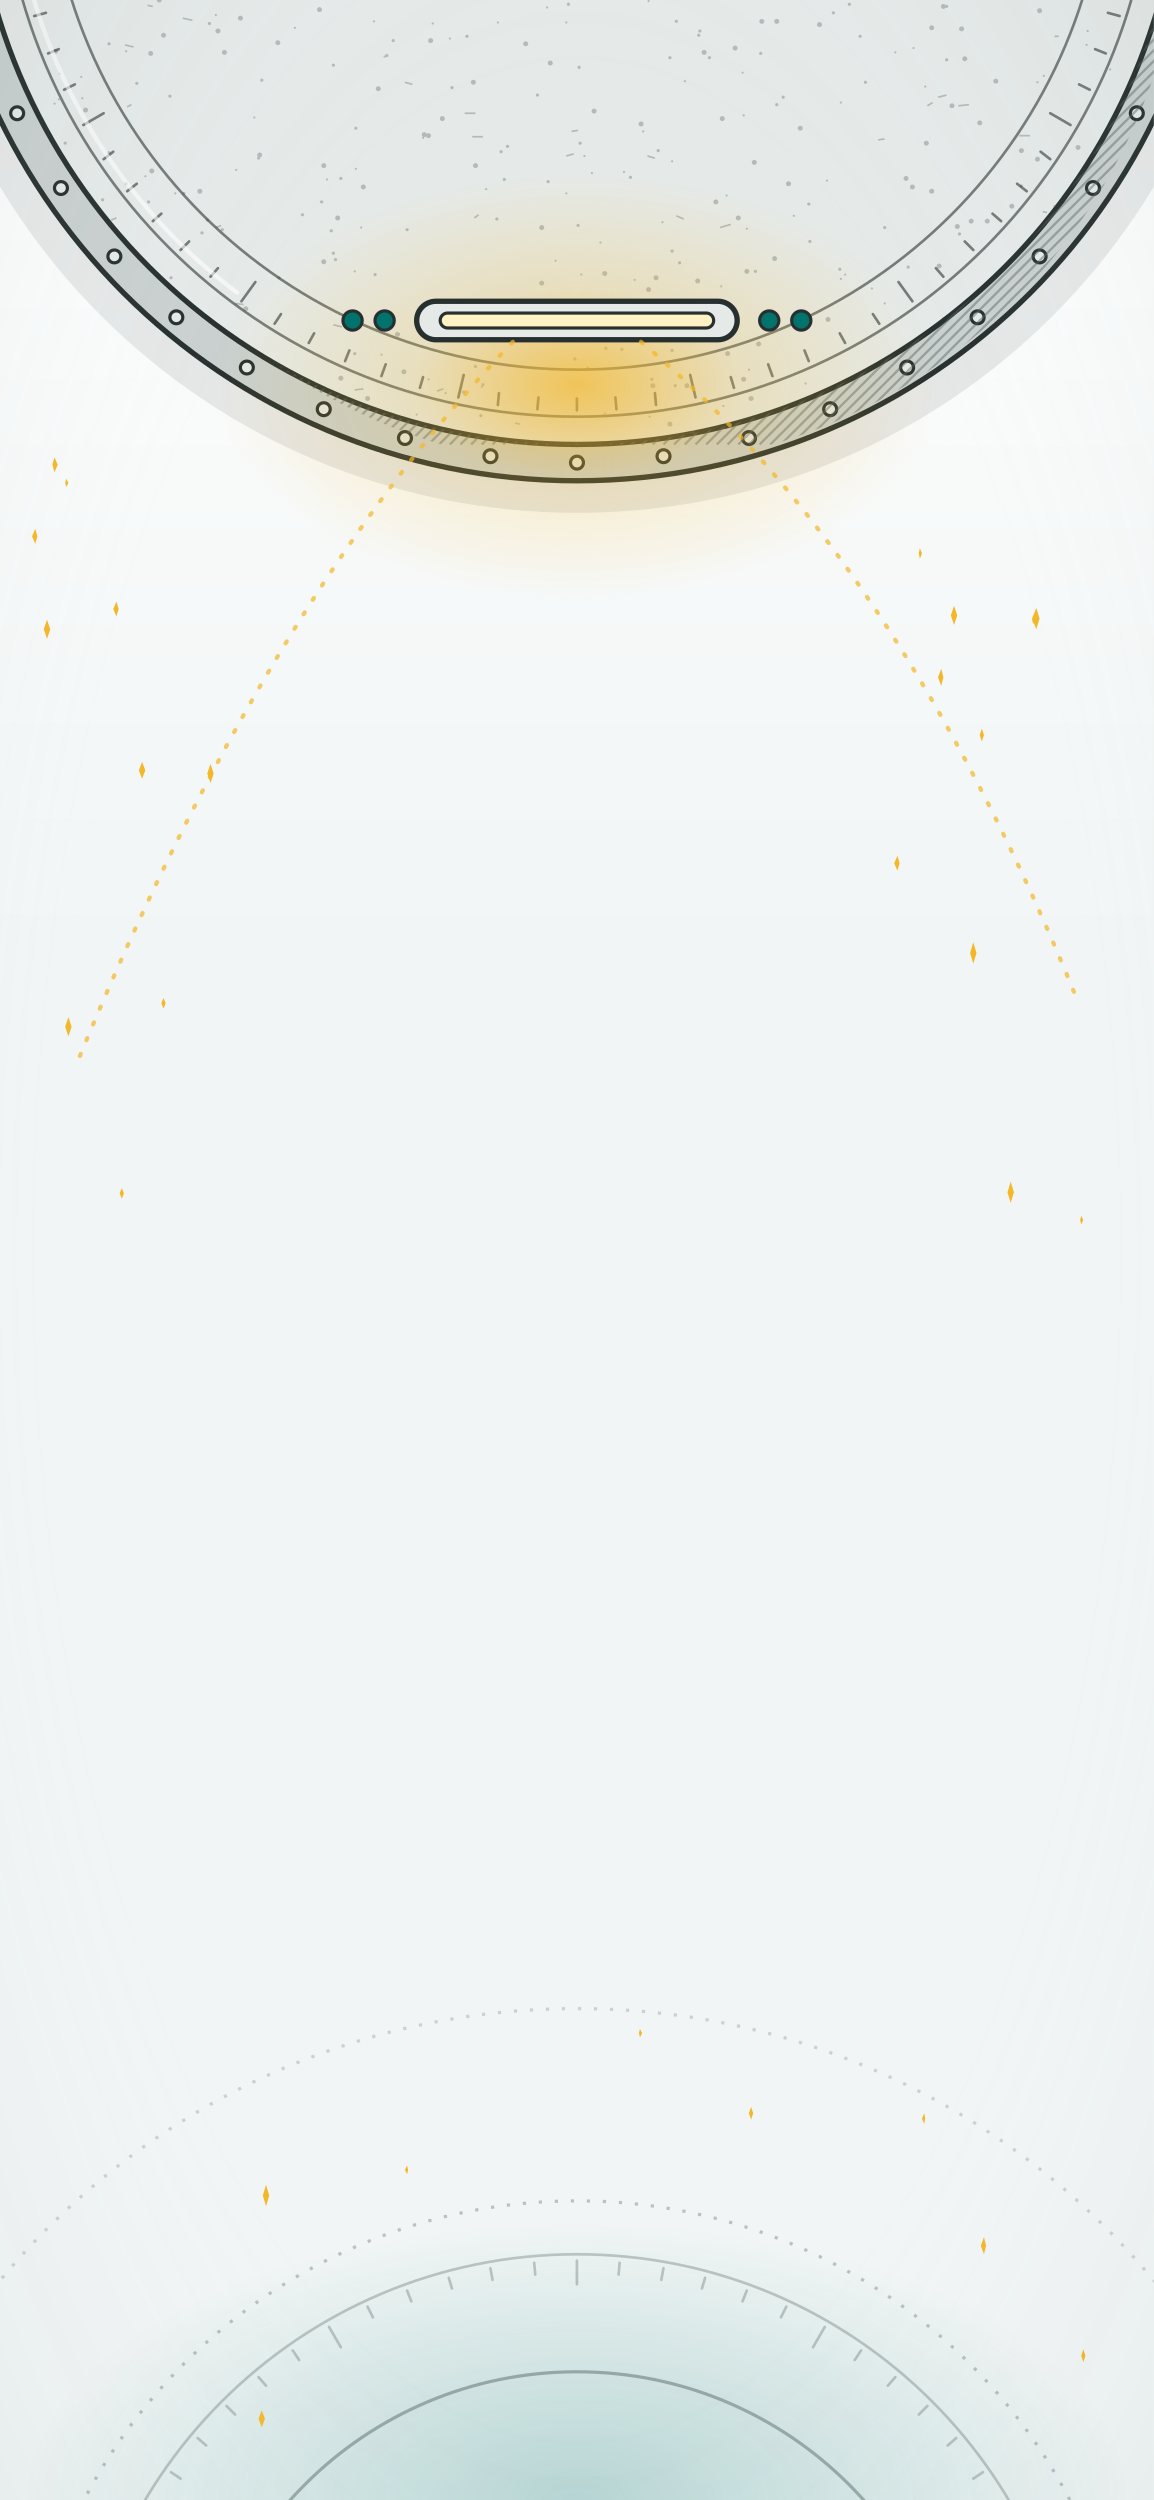
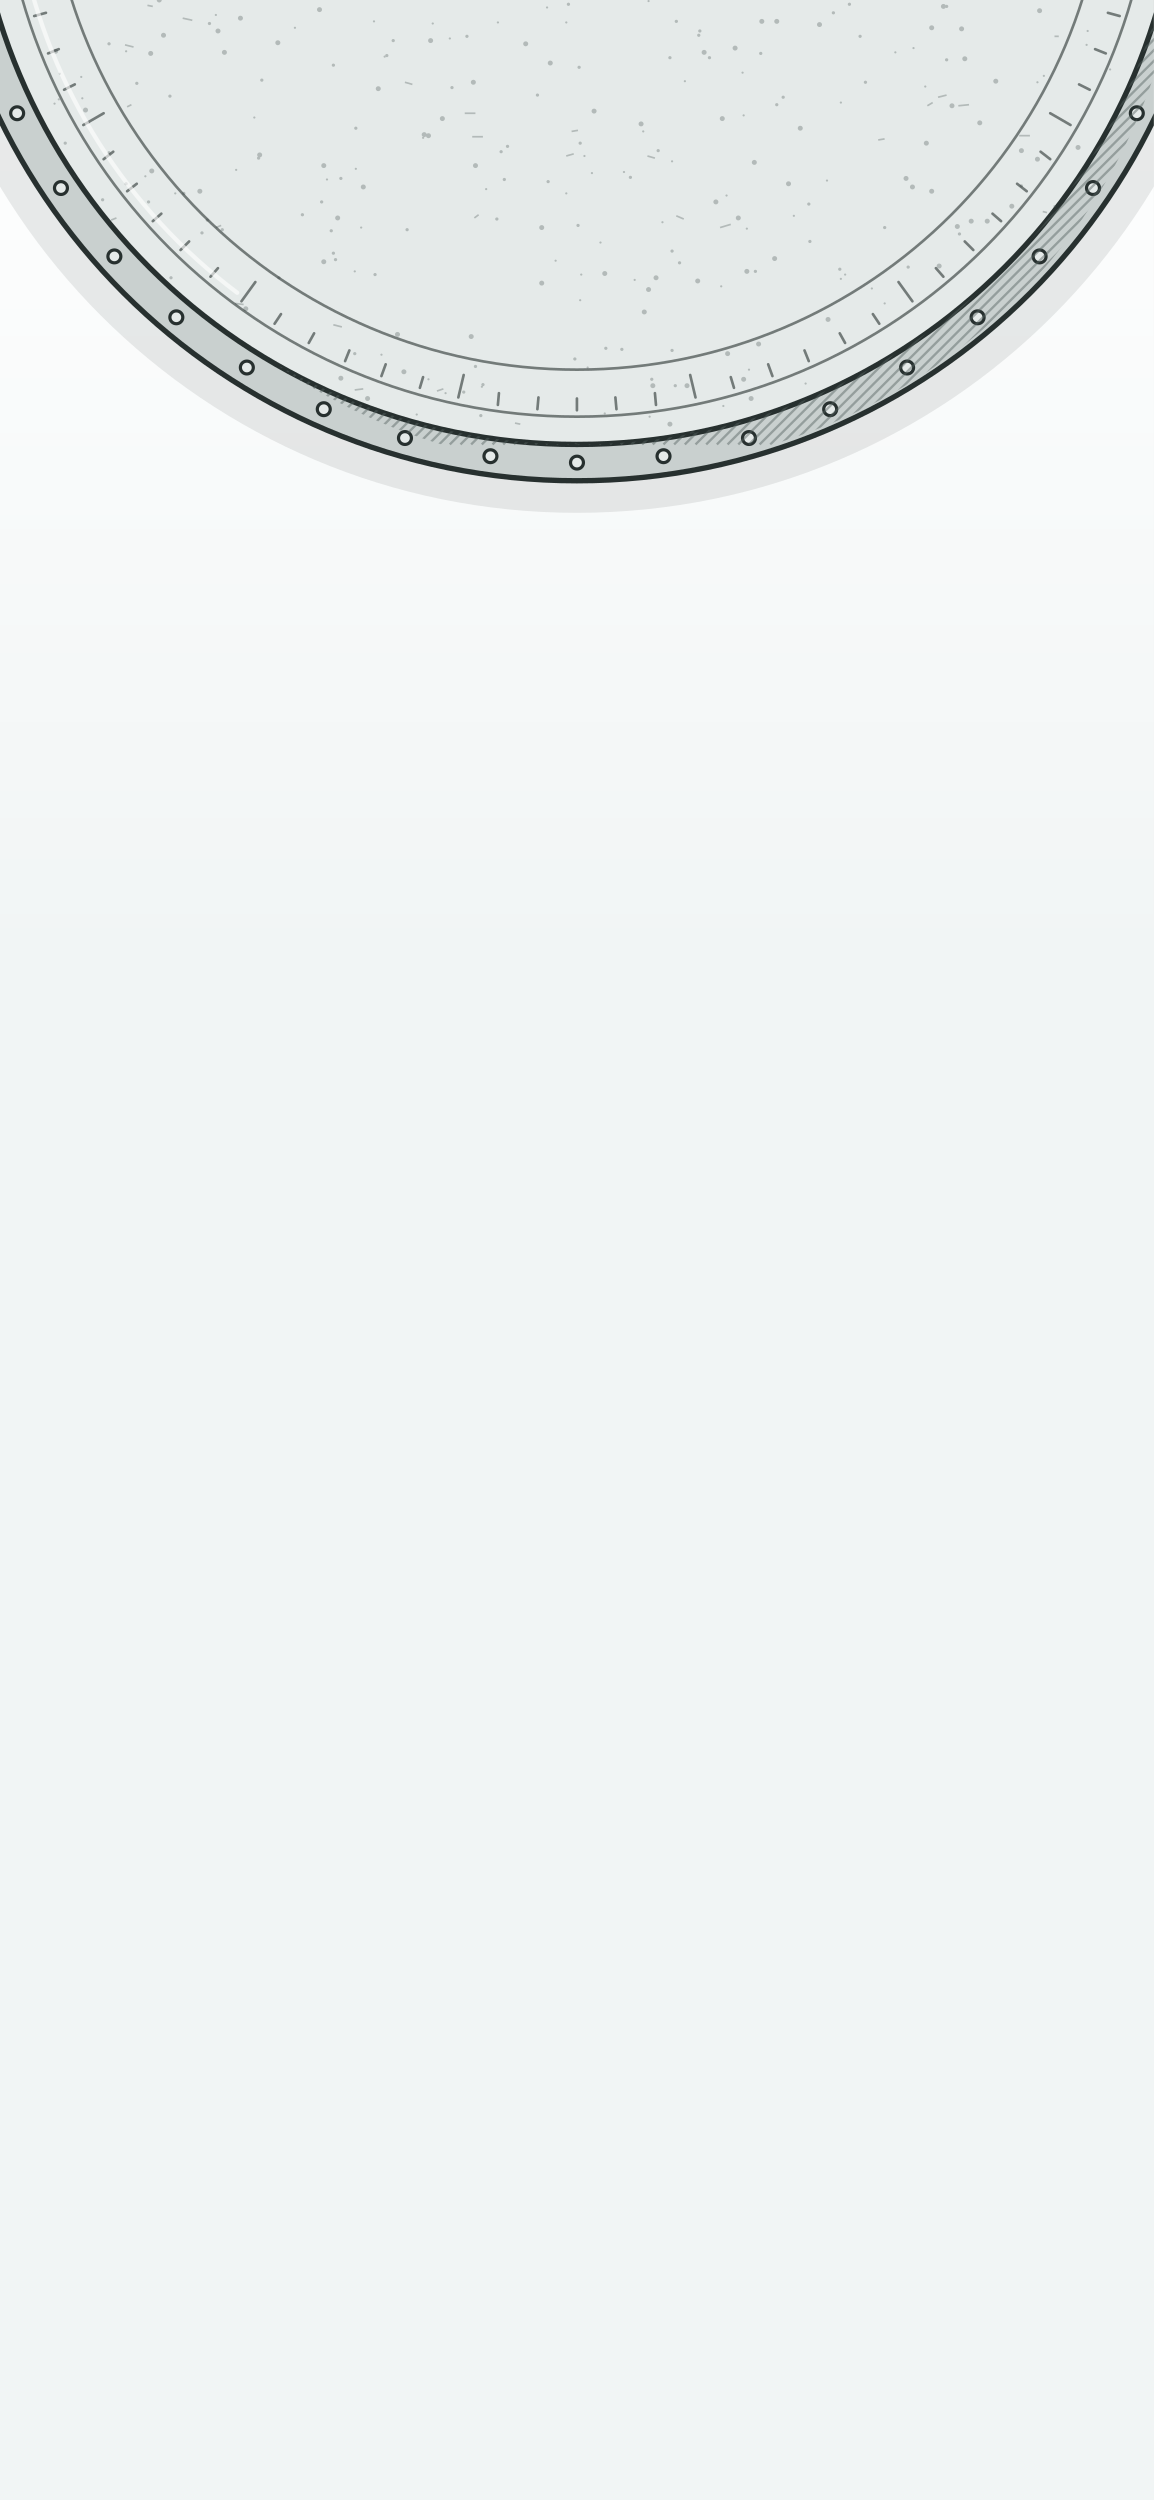
<svg xmlns="http://www.w3.org/2000/svg" viewBox="0 0 1080 2340" width="1080" height="2340">
  <defs>
    <radialGradient id="vig" cx="50%" cy="42%" r="70%">
      <stop offset="55%" stop-color="#F1F5F5" stop-opacity="0" />
      <stop offset="100%" stop-color="#55615F" stop-opacity="0.10" />
    </radialGradient>
    <radialGradient id="glow">
      <stop offset="0%" stop-color="#F4B728" stop-opacity="0.75" />
      <stop offset="45%" stop-color="#F4B728" stop-opacity="0.22" />
      <stop offset="100%" stop-color="#F4B728" stop-opacity="0" />
    </radialGradient>
    <radialGradient id="glowl">
      <stop offset="0%" stop-color="#00736C" stop-opacity="0.55" />
      <stop offset="100%" stop-color="#00736C" stop-opacity="0" />
    </radialGradient>
    <linearGradient id="sky" x1="0" y1="0" x2="0" y2="1">
      <stop offset="0" stop-color="#FFFFFF" />
      <stop offset="1" stop-color="#F1F5F5" />
    </linearGradient>
    <linearGradient id="goldg" x1="0" y1="0" x2="1" y2="1">
      <stop offset="0" stop-color="#FFF1C4" />
      <stop offset=".45" stop-color="#F4B728" />
      <stop offset="1" stop-color="#C98A10" />
    </linearGradient>
    <linearGradient id="skyt" x1="0" y1="0" x2="0" y2="1">
      <stop offset="0" stop-color="#FFFFFF" />
      <stop offset="1" stop-color="#F1F5F5" />
    </linearGradient>
    <radialGradient id="vigp" cx="50%" cy="50%" r="75%">
      <stop offset="60%" stop-color="#F1F5F5" stop-opacity="0" />
      <stop offset="100%" stop-color="#55615F" stop-opacity=".08" />
    </radialGradient>
    <clipPath id="cv">
      <rect width="1080" height="2340" />
    </clipPath>
  </defs>
  <g clip-path="url(#cv)">
    <rect width="1080" height="2340" fill="#F1F5F5" />
    <rect width="1080" height="900" fill="url(#skyt)" />
    <circle cx="540" cy="-150" r="630" fill="#27302F" opacity=".1" />
    <circle cx="540" cy="-150" r="600" fill="#C9D0CF" stroke="#27302F" stroke-width="5" />
    <circle cx="540" cy="-150" r="566" fill="#E5EAE9" stroke="#27302F" stroke-width="5" />
    <clipPath id="t1">
      <circle cx="540" cy="-150" r="566" />
    </clipPath>
    <g clip-path="url(#t1)" opacity=".35">
      <path d="M1068 -217h.1M14 69h.1M842 -448h.1M680 -19h.1M77 92h.1M543 281h.1M276 26h.1M487 -116h.1M160 -85h.1M5 -324h.1M887 -515h.1M959 -43h.1M309 -576h.1M54 -269h.1M987 193h.1M49 -425h.1M754 359h.1M451 362h.1M509 -559h.1M53 -348h.1M730 -647h.1M832 -548h.1M335 -62h.1M184 -5h.1M1071 -177h.1M56 69h.1M641 -95h.1M265 -561h.1M421 36h.1M349 -77h.1M1048 -441h.1M838 49h.1M658 -636h.1M1080 -682h.1M248 398h.1M444 -631h.1M620 -298h.1M1097 -524h.1M376 -96h.1M761 -490h.1M332 254h.1M151 326h.1M750 -157h.1M917 -537h.1M997 -538h.1M1 -258h.1M787 96h.1M782 -166h.1M164 181h.1M284 392h.1M202 -125h.1M523 -185h.1M-3 74h.1M1020 -204h.1M417 368h.1M391 -523h.1M884 -136h.1M118 48h.1M800 -696h.1M828 284h.1M939 -161h.1M813 -125h.1M1055 -43h.1M810 -150h.1M675 268h.1M76 72h.1M520 244h.1M687 -228h.1M416 -617h.1M376 -608h.1M464 -151h.1M672 -434h.1M866 81h.1M689 -337h.1M867 380h.1M166 -73h.1M550 344h.1M1014 228h.1M834 -206h.1M315 -476h.1M439 -15h.1M584 161h.1M1061 -607h.1M1075 255h.1M84 398h.1M-2 166h.1M692 -208h.1M162 -357h.1M346 -307h.1M693 -128h.1M968 -670h.1M547 146h.1M512 7h.1M1003 195h.1M187 -554h.1M357 332h.1M78 292h.1M202 14h.1M342 -597h.1M75 -61h.1M853 357h.1M254 -480h.1M502 -669h.1M885 362h.1M1075 -629h.1M57 372h.1M586 -600h.1M413 -438h.1M890 -501h.1M253 -577h.1M836 -403h.1M349 -519h.1M322 -33h.1M1062 -610h.1M51 97h.1M634 -301h.1M566 387h.1M977 71h.1M377 -714h.1M834 -473h.1M414 -567h.1M252 -433h.1M786 -57h.1M379 -524h.1M1039 254h.1M1087 -678h.1M973 -48h.1M1039 65h.1M949 -605h.1M974 345h.1M455 177h.1M977 -234h.1M884 -391h.1M791 257h.1M970 365h.1M699 -521h.1M405 22h.1M172 -265h.1M754 402h.1M423 -53h.1M85 -68h.1M87 -664h.1M530 21h.1M774 169h.1M1018 29h.1M602 123h.1M586 -144h.1M1076 372h.1M607 1h.1M484 -152h.1M990 331h.1M975 -92h.1M537 -226h.1M460 -375h.1M680 183h.1M195 -677h.1M857 -380h.1M554 162h.1M306 168h.1M699 214h.1M185 -316h.1M787 261h.1M855 45h.1M-26 -45h.1M699 -1h.1M50 -419h.1M1103 -147h.1M898 -642h.1M499 -142h.1M54 149h.1M312 369h.1M701 346h.1M360 53h.1M204 -69h.1M620 208h.1M997 -25h.1M113 -220h.1M566 -134h.1M309 -706h.1M390 388h.1M605 -287h.1M251 -141h.1M238 -592h.1M325 -80h.1M769 -521h.1M391 -344h.1M110 -408h.1M-1 -444h.1M698 -184h.1M333 158h.1M136 165h.1M471 -106h.1M331 -198h.1M432 -492h.1M743 202h.1M695 68h.1M475 -367h.1M521 -438h.1M401 355h.1M589 -322h.1M1089 168h.1M338 213h.1M981 -255h.1M608 390h.1M762 -692h.1M466 21h.1M564 -247h.1M62 -611h.1M408 -230h.1M816 270h.1M696 108h.1M29 -66h.1M421 -417h.1M562 227h.1M1040 164h.1M1041 -44h.1M986 -19h.1M720 -255h.1M350 20h.1M544 257h.1M993 193h.1M611 -205h.1M565 -419h.1M581 -358h.1M983 -359h.1M334 -75h.1M367 -169h.1M971 -513h.1M952 366h.1M628 -471h.1M264 -476h.1M710 -87h.1M491 -36h.1M367 -34h.1M988 237h.1M875 -248h.1M496 -29h.1M971 77h.1M761 -15h.1M677 380h.1M537 -171h.1M1057 -317h.1M641 76h.1M772 -534h.1M1017 42h.1M636 409h.1M396 129h.1M530 181h.1M915 -282h.1M1041 -286h.1M729 -568h.1M393 -160h.1M165 276h.1M287 -87h.1M83 115h.1M221 159h.1M859 -388h.1M120 -539h.1M55 93h.1M775 -614h.1M1091 -185h.1M51 -378h.1M318 -230h.1M238 110h.1M571 -430h.1M202 -165h.1M640 -139h.1M594 262h.1M370 -108h.1M696 -599h.1M1080 -61h.1M743 -495h.1M1020 -165h.1M629 151h.1M563 -225h.1" stroke="#55615F" stroke-width="2" stroke-linecap="round" />
      <path d="M47 -103h.1M45 -374h.1M1040 -636h.1M137 -181h.1M163 -630h.1M1057 -556h.1M314 243h.1M20 -279h.1M535 -56h.1M513 170h.1M472 168h.1M91 236h.1M891 -538h.1M1104 -370h.1M423 82h.1M541 211h.1M19 -273h.1M208 215h.1M1034 320h.1M582 327h.1M923 -611h.1M287 -587h.1M425 -320h.1M237 -161h.1M323 -633h.1M312 237h.1M6 185h.1M722 -599h.1M979 298h.1M1084 137h.1M312 61h.1M194 206h.1M358 -338h.1M1076 39h.1M1001 239h.1M850 250h.1M580 -38h.1M20 -638h.1M754 -286h.1M912 -233h.1M952 -312h.1M1072 47h.1M504 -39h.1M300 -254h.1M239 -706h.1M339 -305h.1M780 12h.1M1069 -101h.1M895 -253h.1M828 -51h.1M118 172h.1M84 -85h.1M245 75h.1M1026 -354h.1M1014 -594h.1M990 -521h.1M269 -350h.1M627 54h.1M665 -29h.1M542 -335h.1M891 -224h.1M626 -99h.1M685 -483h.1M898 219h.1M758 226h.1M1066 -128h.1M886 56h.1M178 -550h.1M174 -561h.1M80 -104h.1M654 -414h.1M947 -182h.1M475 137h.1M362 52h.1M743 -129h.1M-7 277h.1M242 148h.1M421 -479h.1M365 -648h.1M985 -440h.1M1005 228h.1M455 -224h.1M655 29h.1M1045 -122h.1M95 304h.1M189 -130h.1M828 213h.1M846 343h.1M-7 -621h.1M368 -337h.1M382 -696h.1M626 -371h.1M725 408h.1M490 -420h.1M548 -493h.1M189 218h.1M712 50h.1M332 331h.1M445 343h.1M430 -303h.1M310 216h.1M242 -371h.1M439 -26h.1M227 -87h.1M258 -258h.1M188 390h.1M1043 -64h.1M1000 -236h.1M329 -484h.1M688 -261h.1M469 142h.1M778 -562h.1M278 384h.1M887 -580h.1M45 127h.1M351 257h.1M491 -104h.1M9 -707h.1M960 -41h.1M452 360h.1M18 -6h.1M-16 5h.1M805 34h.1M437 34h.1M629 328h.1M278 -309h.1M1061 268h.1M439 -386h.1M543 -49h.1M425 -266h.1M786 252h.1M196 22h.1M177 -127h.1M102 41h.1M757 191h.1M965 -544h.1M538 336h.1M121 -72h.1M334 -559h.1M886 6h.1M209 -22h.1M65 -268h.1M414 -498h.1M491 -223h.1M1060 -627h.1M61 134h.1M501 -71h.1M473 -176h.1M810 77h.1M669 -688h.1M916 -308h.1M285 -8h.1M503 89h.1M629 235h.1M642 -222h.1M607 -311h.1M79 273h.1M567 326h.1M1076 -272h.1M654 33h.1M1047 -374h.1M395 -604h.1M404 -314h.1M795 4h.1M323 -43h.1M392 -265h.1M335 -510h.1M871 -415h.1M560 -64h.1M543 134h.1M434 367h.1M532 4h.1M27 386h.1M335 -381h.1M198 -22h.1M211 -569h.1M941 -382h.1M265 -72h.1M904 -544h.1M259 -106h.1M222 366h.1M274 -646h.1M521 -290h.1M920 -646h.1M159 90h.1M1010 -487h.1M900 405h.1M442 -128h.1M1090 -153h.1M701 -610h.1M469 -241h.1M261 260h.1M319 167h.1M-4 -414h.1M131 261h.1M96 187h.1M696 -248h.1M996 229h.1M803 -632h.1M888 -575h.1M395 -479h.1M718 -668h.1M81 -458h.1M301 189h.1M881 356h.1M706 -493h.1M634 -619h.1M146 -72h.1M727 98h.1M707 254h.1M-7 316h.1M369 -560h.1M305 371h.1M35 -69h.1M253 -198h.1M1082 -486h.1M572 -104h.1M604 -201h.1M632 361h.1M450 389h.1M58 410h.1M486 -128h.1M349 -387h.1M839 -283h.1M947 251h.1M1036 -101h.1M575 -528h.1M524 -481h.1M176 -467h.1M172 181h.1M60 -95h.1M542 63h.1M283 201h.1M599 -49h.1M102 143h.1M960 302h.1M139 189h.1M277 -379h.1M1106 -648h.1M658 -491h.1M117 -162h.1M35 -142h.1M1036 309h.1M722 -345h.1M436 -270h.1M20 -343h.1M590 166h.1M15 373h.1M28 255h.1M180 -159h.1M751 382h.1M399 -221h.1M56 147h.1M870 -525h.1M143 -644h.1M387 -526h.1M12 -241h.1M380 -515h.1M407 -571h.1M232 -51h.1M610 355h.1M647 -52h.1M381 215h.1M182 -660h.1M1001 300h.1M956 174h.1M733 91h.1M465 205h.1M558 -44h.1M107 403h.1M542 -51h.1M1017 250h.1M664 54h.1M740 -329h.1M1086 -424h.1M333 120h.1M941 290h.1M404 -181h.1M206 -478h.1M-16 -306h.1M129 -681h.1M616 141h.1M453 -247h.1M368 38h.1M633 20h.1M636 246h.1M58 -216h.1M1100 348h.1M1075 285h.1M160 260h.1M857 -303h.1M362 -427h.1M509 -569h.1M1063 -432h.1M189 -18h.1M128 78h.1M238 -157h.1M429 -593h.1M1047 -241h.1M436 -544h.1M290 -439h.1M-3 -257h.1M687 -704h.1" stroke="#55615F" stroke-width="3" stroke-linecap="round" />
      <path d="M77 351h.1M1091 -698h.1M52 48h.1M629 -411h.1M488 -245h.1M445 155h.1M900 27h.1M191 -594h.1M1074 244h.1M340 175h.1M548 -617h.1M1028 -484h.1M316 204h.1M147 310h.1M681 331h.1M289 -263h.1M284 -379h.1M292 -298h.1M366 -525h.1M492 41h.1M611 361h.1M492 -620h.1M558 -224h.1M270 -166h.1M223 -145h.1M1005 -695h.1M515 59h.1M1050 -558h.1M679 -639h.1M1009 138h.1M120 416h.1M680 -492h.1M141 50h.1M214 -494h.1M676 111h.1M711 -660h.1M634 -415h.1M653 263h.1M245 -214h.1M171 355h.1M556 104h.1M396 -600h.1M573 -261h.1M418 -384h.1M659 49h.1M71 -492h.1M153 33h.1M87 -653h.1M1083 336h.1M1075 -706h.1M647 -395h.1M888 -686h.1M909 207h.1M973 10h.1M452 -239h.1M634 -434h.1M848 167h.1M944 -26h.1M440 -171h.1M172 -533h.1M767 23h.1M917 115h.1M989 398h.1M712 -129h.1M696 355h.1M703 373h.1M46 -34h.1M972 -316h.1M665 -594h.1M479 -92h.1M21 -147h.1M628 -13h.1M622 -334h.1M362 -475h.1M605 -325h.1M125 -310h.1M117 -646h.1M153 -16h.1M669 -39h.1M867 134h.1M191 -528h.1M234 -237h.1M403 38h.1M268 -311h.1M149 0h.1M955 311h.1M709 -652h.1M738 -425h.1M44 -73h.1M983 -576h.1M891 99h.1M566 256h.1M757 -662h.1M396 -386h.1M507 265h.1M127 -287h.1M1088 -121h.1M319 354h.1M19 -328h.1M-18 251h.1M225 17h.1M603 292h.1M46 -294h.1M-26 215h.1M581 -467h.1M263 -378h.1M818 -476h.1M200 -408h.1M992 -115h.1M804 416h.1M976 -450h.1M39 295h.1M553 -305h.1M691 204h.1M344 373h.1M298 -590h.1M516 -351h.1M770 -493h.1M971 149h.1M1059 -305h.1M976 -170h.1M303 155h.1M361 -607h.1M562 -137h.1M1075 -435h.1M68 166h.1M204 29h.1M414 111h.1M243 145h.1M972 -158h.1M100 -121h.1M933 -530h.1M129 377h.1M264 -606h.1M25 -548h.1M327 -333h.1M664 -608h.1M1095 60h.1M1023 -112h.1M254 -583h.1M395 -372h.1M80 103h.1M299 9h.1M1047 -670h.1M230 289h.1M745 -423h.1M459 -680h.1M588 -306h.1M363 -46h.1M7 -383h.1M119 -260h.1M443 77h.1M896 212h.1M932 76h.1M1052 -402h.1M872 26h.1M222 -266h.1M676 -42h.1M22 -197h.1M57 -426h.1M468 -682h.1M725 -443h.1M836 -130h.1M130 -689h.1M601 -664h.1M852 -32h.1M76 257h.1M21 -283h.1M367 -150h.1M1082 344h.1M854 175h.1M851 -94h.1M152 -561h.1M735 -331h.1M150 -231h.1M879 249h.1M1025 -124h.1M1089 179h.1M668 -594h.1M93 -62h.1M738 172h.1M260 40h.1M303 245h.1M667 -599h.1M706 152h.1M95 -677h.1M482 -380h.1M699 254h.1M507 -663h.1M353 -83h.1M713 20h.1M-5 -199h.1M928 -570h.1M436 -489h.1M779 -180h.1M1099 -477h.1M142 -405h.1M845 337h.1M947 193h.1M688 45h.1M339 -573h.1M856 -462h.1M30 307h.1M285 -402h.1M924 207h.1M1057 129h.1M775 299h.1M748 -381h.1M463 -394h.1M956 141h.1M648 406h.1M372 313h.1M441 315h.1M872 179h.1M397 126h.1M883 6h.1M643 361h.1M28 -115h.1M128 -605h.1M865 381h.1M210 49h.1M647 -581h.1M1013 188h.1M263 -214h.1M456 -372h.1M923 -253h.1M774 -211h.1M725 242h.1M627 397h.1M627 -662h.1M401 127h.1M513 -46h.1M550 -243h.1M614 260h.1M340 -662h.1M142 160h.1M710 322h.1M478 -182h.1M607 271h.1M965 -595h.1M378 348h.1M749 120h.1M834 381h.1M243 389h.1M742 -139h.1M443 -19h.1M421 -348h.1M518 -673h.1M64 -288h.1M809 -261h.1M554 -60h.1M316 -41h.1M636 -107h.1M605 -437h.1M231 413h.1M489 -271h.1M727 20h.1M1017 325h.1M507 213h.1M1039 -417h.1M670 189h.1M621 -97h.1M-24 -320h.1M907 355h.1M82 358h.1M-6 -212h.1M354 83h.1M597 -434h.1M941 311h.1M903 55h.1M43 364h.1M641 -555h.1M600 116h.1M937 -31h.1M187 179h.1M457 -71h.1" stroke="#55615F" stroke-width="4.6" stroke-linecap="round" />
      <path d="M967 -501l9 -2M379 77l7 2M609 -365l5 0M811 -661l5 0M362 -27l9 -1M633 202l7 3M423 -512l5 2M332 -619l8 0M593 -423l4 0M868 99l5 -3M328 -179l8 1M435 106l10 0M-2 -111l6 3M997 -621l9 1M482 396l5 1M34 220l6 0M449 -426l8 2M1064 -596l9 2M929 -303l7 1M1060 146l6 0M522 -521l5 1M312 304l8 2M818 -467l4 -3M220 284l8 1M689 -208l8 1M535 123l6 -1M674 213l10 -3M95 262l5 1M878 91l8 -2M884 401l5 -2M1060 264l9 0M349 -147l8 -2M117 42l8 2M187 -175l10 1M367 -472l5 1M334 -237l6 3M503 -310l7 -1M46 404l9 2M451 -122l7 1M1064 156l7 3M1082 -260l6 3M847 395l7 -2M538 415l4 2M1104 -269l5 -1M119 100l4 -2M138 5l5 1M688 -22l10 -2M457 -180l9 2M1087 -57l4 -3M822 131l6 -1M168 -632l10 0M905 -712l5 -3M589 -29l8 -2M763 -701l5 3M1047 205l4 3M897 99l10 -1M61 -95l4 0M442 128l10 0M304 -533l6 1M429 -175l7 -3M289 -231l7 -1M409 366l6 -2M741 -438l6 1M570 -490l5 3M104 206l5 -2M850 353l4 3M126 -170l6 1M55 -48l10 3M368 -16l10 -3M332 365l8 -1M606 146l7 2M987 34l4 0M954 127l10 0M171 17l9 2M929 -407l4 2M428 -303l4 -2M376 -417l6 -3M530 146l7 -2M302 -522l9 -1M444 204l4 -3M1084 -708l4 3M577 -405l4 1M202 213l5 -2M576 -215l5 1M976 198l4 1" stroke="#55615F" stroke-width="1.6" />
    </g>
    <path d="M1114 -49h.1M1094 30h.1M1064 106h.1M1023 176h.1M973 240h.1M915 297h.1M849 344h.1M777 383h.1M701 410h.1M621 427h.1M540 433h.1M459 427h.1M379 410h.1M303 383h.1M231 344h.1M165 297h.1M107 240h.1M57 176h.1M16 106h.1M-14 30h.1M-34 -49h.1" stroke="#27302F" stroke-width="15" stroke-linecap="round" />
    <path d="M1114 -49h.1M1094 30h.1M1064 106h.1M1023 176h.1M973 240h.1M915 297h.1M849 344h.1M777 383h.1M701 410h.1M621 427h.1M540 433h.1M459 427h.1M379 410h.1M303 383h.1M231 344h.1M165 297h.1M107 240h.1M57 176h.1M16 106h.1M-14 30h.1M-34 -49h.1" stroke="#E5EAE9" stroke-width="9" stroke-linecap="round" />
    <clipPath id="t2">
      <path d="M1106 -150A566 566 0 0 1 540 416A566 566 0 0 1 257 340A540 540 0 0 0 1106 -150Z" />
    </clipPath>
    <g clip-path="url(#t2)" opacity=".45">
      <path d="M-319 416L247 -150M-309 416L257 -150M-299 416L267 -150M-289 416L277 -150M-279 416L287 -150M-269 416L297 -150M-259 416L307 -150M-249 416L317 -150M-239 416L327 -150M-229 416L337 -150M-219 416L347 -150M-209 416L357 -150M-199 416L367 -150M-189 416L377 -150M-179 416L387 -150M-169 416L397 -150M-159 416L407 -150M-149 416L417 -150M-139 416L427 -150M-129 416L437 -150M-119 416L447 -150M-109 416L457 -150M-99 416L467 -150M-89 416L477 -150M-79 416L487 -150M-69 416L497 -150M-59 416L507 -150M-49 416L517 -150M-39 416L527 -150M-29 416L537 -150M-19 416L547 -150M-9 416L557 -150M1 416L567 -150M11 416L577 -150M21 416L587 -150M31 416L597 -150M41 416L607 -150M51 416L617 -150M61 416L627 -150M71 416L637 -150M81 416L647 -150M91 416L657 -150M101 416L667 -150M111 416L677 -150M121 416L687 -150M131 416L697 -150M141 416L707 -150M151 416L717 -150M161 416L727 -150M171 416L737 -150M181 416L747 -150M191 416L757 -150M201 416L767 -150M211 416L777 -150M221 416L787 -150M231 416L797 -150M241 416L807 -150M251 416L817 -150M261 416L827 -150M271 416L837 -150M281 416L847 -150M291 416L857 -150M301 416L867 -150M311 416L877 -150M321 416L887 -150M331 416L897 -150M341 416L907 -150M351 416L917 -150M361 416L927 -150M371 416L937 -150M381 416L947 -150M391 416L957 -150M401 416L967 -150M411 416L977 -150M421 416L987 -150M431 416L997 -150M441 416L1007 -150M451 416L1017 -150M461 416L1027 -150M471 416L1037 -150M481 416L1047 -150M491 416L1057 -150M501 416L1067 -150M511 416L1077 -150M521 416L1087 -150M531 416L1097 -150M541 416L1107 -150M551 416L1117 -150M561 416L1127 -150M571 416L1137 -150M581 416L1147 -150M591 416L1157 -150M601 416L1167 -150M611 416L1177 -150M621 416L1187 -150M631 416L1197 -150M641 416L1207 -150M651 416L1217 -150M661 416L1227 -150M671 416L1237 -150M681 416L1247 -150M691 416L1257 -150M701 416L1267 -150M711 416L1277 -150M721 416L1287 -150M731 416L1297 -150M741 416L1307 -150M751 416L1317 -150M761 416L1327 -150M771 416L1337 -150M781 416L1347 -150M791 416L1357 -150M801 416L1367 -150M811 416L1377 -150M821 416L1387 -150M831 416L1397 -150M841 416L1407 -150M851 416L1417 -150M861 416L1427 -150M871 416L1437 -150M881 416L1447 -150M891 416L1457 -150M901 416L1467 -150M911 416L1477 -150M921 416L1487 -150M931 416L1497 -150M941 416L1507 -150M951 416L1517 -150M961 416L1527 -150M971 416L1537 -150M981 416L1547 -150M991 416L1557 -150M1001 416L1567 -150M1011 416L1577 -150M1021 416L1587 -150M1031 416L1597 -150M1041 416L1607 -150M1051 416L1617 -150M1061 416L1627 -150M1071 416L1637 -150M1081 416L1647 -150M1091 416L1657 -150M1101 416L1667 -150M1111 416L1677 -150M1121 416L1687 -150M1131 416L1697 -150M1141 416L1707 -150M1151 416L1717 -150M1161 416L1727 -150M1171 416L1737 -150M1181 416L1747 -150M1191 416L1757 -150M1201 416L1767 -150M1211 416L1777 -150M1221 416L1787 -150M1231 416L1797 -150M1241 416L1807 -150M1251 416L1817 -150M1261 416L1827 -150M1271 416L1837 -150M1281 416L1847 -150M1291 416L1857 -150M1301 416L1867 -150M1311 416L1877 -150M1321 416L1887 -150M1331 416L1897 -150M1341 416L1907 -150M1351 416L1917 -150M1361 416L1927 -150M1371 416L1937 -150M1381 416L1947 -150M1391 416L1957 -150M1401 416L1967 -150M1411 416L1977 -150M1421 416L1987 -150M1431 416L1997 -150M1441 416L2007 -150M1451 416L2017 -150M1461 416L2027 -150M1471 416L2037 -150M1481 416L2047 -150M1491 416L2057 -150M1501 416L2067 -150M1511 416L2077 -150M1521 416L2087 -150M1531 416L2097 -150M1541 416L2107 -150M1551 416L2117 -150M1561 416L2127 -150M1571 416L2137 -150M1581 416L2147 -150M1591 416L2157 -150M1601 416L2167 -150M1611 416L2177 -150M1621 416L2187 -150M1631 416L2197 -150M1641 416L2207 -150M1651 416L2217 -150M1661 416L2227 -150M1671 416L2237 -150M1681 416L2247 -150" stroke="#55615F" stroke-width="2.2" />
    </g>
    <g fill="none" stroke="#27302F" opacity=".6">
      <circle cx="540" cy="-150" r="540" stroke-width="2.5" />
      <circle cx="540" cy="-150" r="496" stroke-width="2.5" />
      <path d="M540 -684L540 -662M577 -683L576 -672M614 -679L613 -668M651 -672L649 -662M687 -663L684 -653M723 -652L719 -641M757 -638L748 -618M791 -621L786 -612M823 -603L817 -594M854 -582L847 -573M883 -559L876 -551M911 -534L903 -526M937 -507L920 -493M961 -479L952 -472M983 -449L974 -442M1002 -417L993 -411M1020 -384L1010 -379M1035 -350L1025 -346M1048 -315L1027 -308M1058 -279L1047 -277M1066 -243L1055 -241M1071 -206L1060 -205M1074 -169L1063 -168M1074 -131L1063 -132M1071 -94L1049 -96M1066 -57L1055 -59M1058 -21L1047 -23M1048 15L1037 12M1035 50L1025 46M1020 84L1010 79M1002 117L983 106M983 149L974 142M961 179L952 172M937 207L929 200M911 234L903 226M883 259L876 251M854 282L841 264M823 303L817 294M791 321L786 312M757 338L753 328M723 352L719 341M687 363L684 353M651 372L646 351M614 379L613 368M577 383L576 372M540 384L540 373M503 383L504 372M466 379L467 368M429 372L434 351M393 363L396 353M357 352L361 341M323 338L327 328M289 321L294 312M257 303L263 294M226 282L239 264M197 259L204 251M169 234L177 226M143 207L151 200M119 179L128 172M97 149L106 142M78 117L97 106M60 84L70 79M45 50L55 46M32 15L43 12M22 -21L33 -23M14 -57L25 -59M9 -94L31 -96M6 -131L17 -132M6 -169L17 -168M9 -206L20 -205M14 -243L25 -241M22 -279L33 -277M32 -315L53 -308M45 -350L55 -346M60 -384L70 -379M78 -417L87 -412M97 -449L106 -442M119 -479L128 -472M143 -507L160 -493M169 -534L177 -526M197 -559L204 -551M226 -582L233 -573M257 -603L263 -594M289 -621L294 -612M323 -638L332 -618M357 -652L361 -641M393 -663L396 -653M429 -672L431 -662M466 -679L467 -668M503 -683L504 -672" stroke-width="2.5" stroke-linecap="round" />
    </g>
    <path d="M21 -44A530 530 0 0 0 222 274" fill="none" stroke="#FFFFFF" stroke-width="4" stroke-linecap="round" opacity=".6" />
-     <ellipse cx="540" cy="360" rx="340" ry="200" fill="url(#glow)" />
-     <rect x="390" y="282" width="300" height="36" rx="18" fill="#E5EAE9" stroke="#27302F" stroke-width="5" />
-     <rect x="412" y="293" width="256" height="14" rx="7" fill="#FFF1C4" stroke="#27302F" stroke-width="3" />
-     <circle cx="330" cy="300" r="9" fill="#00736C" stroke="#27302F" stroke-width="3" />
-     <circle cx="360" cy="300" r="9" fill="#00736C" stroke="#27302F" stroke-width="3" />
-     <circle cx="720" cy="300" r="9" fill="#00736C" stroke="#27302F" stroke-width="3" />
-     <circle cx="750" cy="300" r="9" fill="#00736C" stroke="#27302F" stroke-width="3" />
-     <path d="M480 320Q250 560 70 1000" fill="none" stroke="#F4B728" stroke-width="4" stroke-dasharray="2 14" stroke-linecap="round" opacity=".7" />
-     <path d="M600 320Q840 520 1010 940" fill="none" stroke="#F4B728" stroke-width="4" stroke-dasharray="2 14" stroke-linecap="round" opacity=".7" />
-     <path d="M33 495L35 502L33 509L30 502ZM62 448L64 452L62 456L61 452ZM153 934L155 939L153 944L151 939ZM64 952L67 961L64 970L61 961ZM44 580L47 589L44 598L41 589ZM133 713L136 721L133 729L130 721ZM51 428L54 435L51 442L49 435ZM109 563L111 570L109 577L106 570ZM114 1112L116 1117L114 1122L112 1117ZM197 715L200 724L197 733L194 724Z" fill="#F4B728" />
-     <path d="M946 1106L949 1116L946 1126L943 1116ZM861 513L863 518L861 523L860 518ZM1012 1138L1014 1142L1012 1146L1011 1142ZM840 801L842 808L840 815L837 808ZM970 569L973 579L970 589L966 579ZM919 682L921 688L919 694L917 688ZM967 576L969 580L967 584L966 580ZM881 626L883 634L881 642L878 634ZM911 882L914 892L911 902L908 892ZM893 567L896 576L893 585L890 576Z" fill="#F4B728" />
-     <circle cx="540" cy="2580" r="360" fill="none" stroke="#27302F" stroke-width="3" stroke-dasharray="none" opacity="0.35" />
-     <circle cx="540" cy="2580" r="520" fill="none" stroke="#27302F" stroke-width="3" stroke-dasharray="3 12" opacity="0.27" />
-     <circle cx="540" cy="2580" r="700" fill="none" stroke="#27302F" stroke-width="3" stroke-dasharray="3 12" opacity="0.19" />
-     <g fill="none" stroke="#27302F" opacity=".25">
-       <circle cx="540" cy="2580" r="470" stroke-width="2.5" />
-       <path d="M540 2116L540 2138M580 2118L579 2129M621 2123L619 2134M660 2132L657 2142M699 2144L695 2154M736 2159L731 2169M772 2178L761 2197M806 2200L800 2209M838 2225L831 2233M868 2252L860 2260M895 2282L887 2289M920 2314L911 2320M942 2348L923 2359M961 2384L951 2389M976 2421L966 2425M988 2460L978 2463M997 2499L986 2501M1002 2540L991 2541M1004 2580L982 2580M1002 2620L991 2619M997 2661L986 2659M988 2700L978 2697M976 2739L966 2735M961 2776L951 2771M942 2812L923 2801M920 2846L911 2840M895 2878L887 2871M868 2908L860 2900M838 2935L831 2927M806 2960L800 2951M772 2982L761 2963M736 3001L731 2991M699 3016L695 3006M660 3028L657 3018M621 3037L619 3026M580 3042L579 3031M540 3044L540 3022M500 3042L501 3031M459 3037L461 3026M420 3028L423 3018M381 3016L385 3006M344 3001L349 2991M308 2982L319 2963M274 2960L280 2951M242 2935L249 2927M212 2908L220 2900M185 2878L193 2871M160 2846L169 2840M138 2812L157 2801M119 2776L129 2771M104 2739L114 2735M92 2700L102 2697M83 2661L94 2659M78 2620L89 2619M76 2580L98 2580M78 2540L89 2541M83 2499L94 2501M92 2460L102 2463M104 2421L114 2425M119 2384L129 2389M138 2348L157 2359M160 2314L169 2320M185 2282L193 2289M212 2252L220 2260M242 2225L249 2233M274 2200L280 2209M308 2178L319 2197M344 2159L349 2169M381 2144L385 2154M420 2132L423 2142M459 2123L461 2134M500 2118L501 2129" stroke-width="2.5" stroke-linecap="round" />
-     </g>
-     <ellipse cx="540" cy="2340" rx="520" ry="260" fill="url(#glowl)" opacity=".45" />
-     <path d="M1014 2199L1016 2205L1014 2211L1012 2205ZM921 2094L923 2102L921 2110L918 2102ZM865 1978L866 1983L865 1988L863 1983ZM245 2256L248 2264L245 2272L242 2264ZM703 1972L705 1978L703 1984L701 1978ZM249 2045L252 2055L249 2065L246 2055ZM381 2027L382 2031L381 2035L379 2031ZM599 1899L601 1903L599 1907L598 1903Z" fill="#F4B728" />
-     <rect width="1080" height="2340" fill="url(#vigp)" />
  </g>
</svg>
